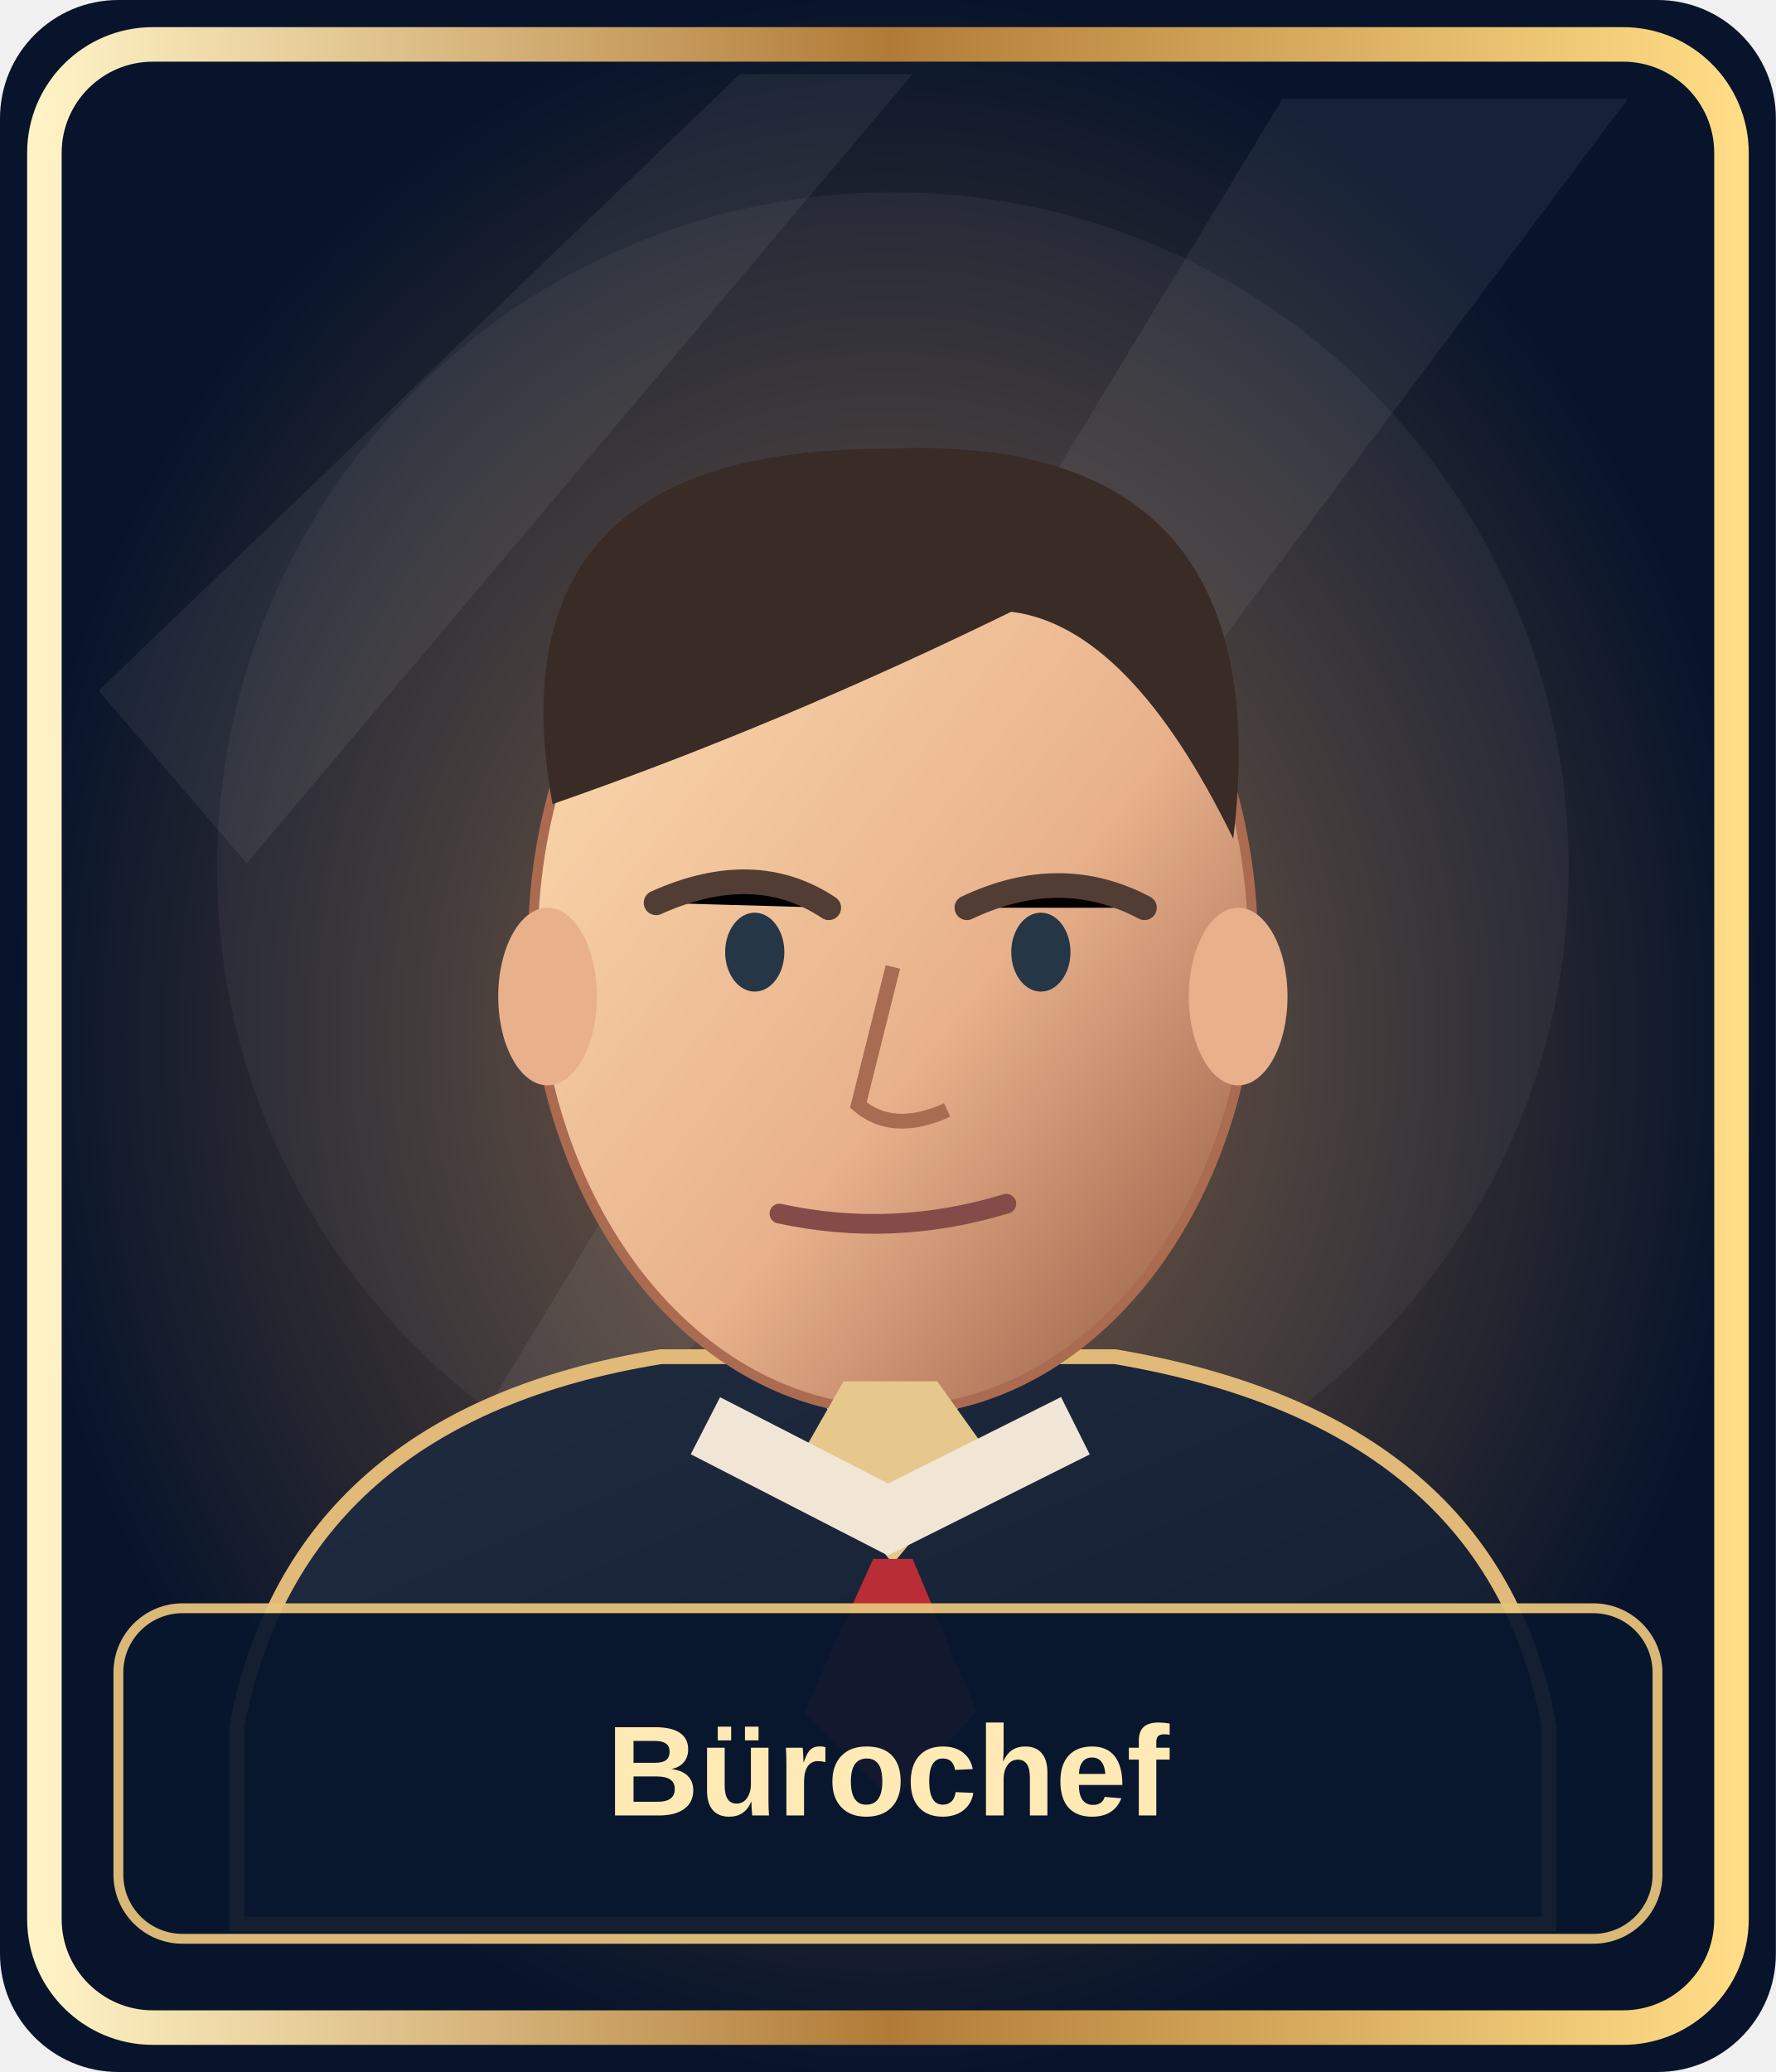
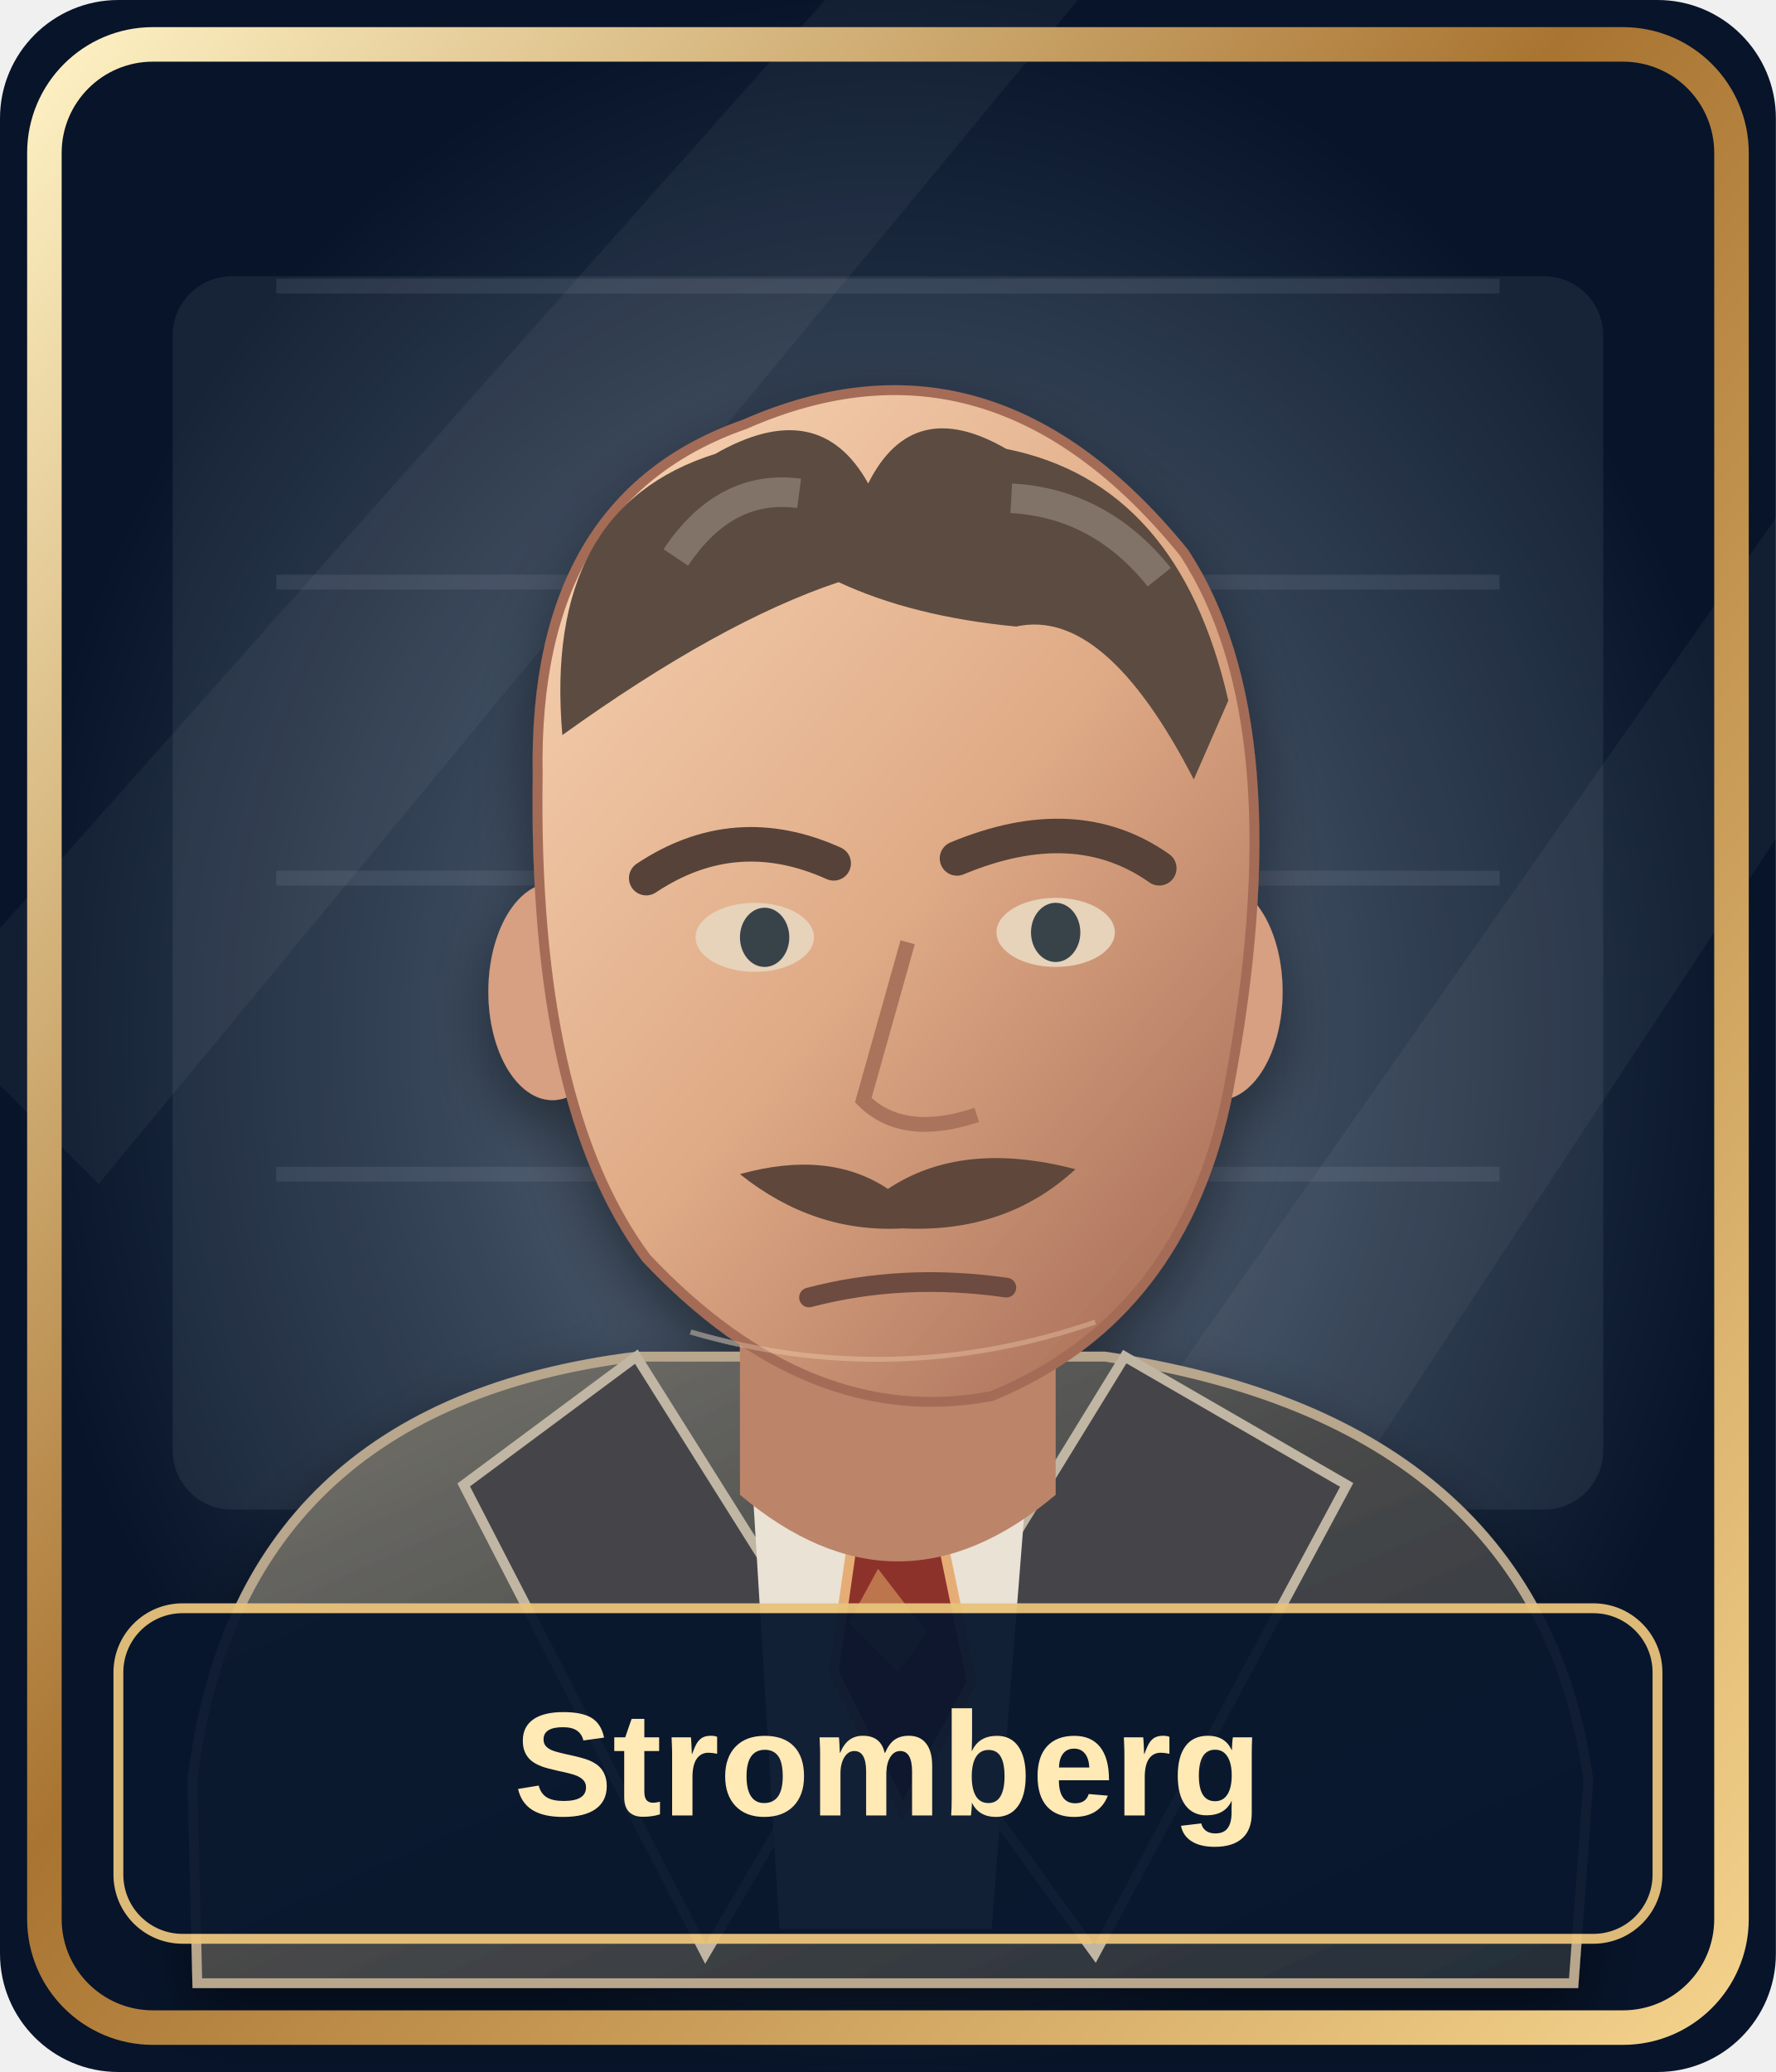
- <svg xmlns="http://www.w3.org/2000/svg" width="360" height="420" viewBox="0 0 360 420" role="img" aria-label="Bürochef Porträt">
+ <svg xmlns="http://www.w3.org/2000/svg" width="360" height="420" viewBox="0 0 360 420" role="img" aria-label="Stromberg, animiertes Bürochef-Porträt">
  <defs>
    <radialGradient id="bg">
-       <stop stop-color="#76563c" />
-       <stop offset="1" stop-color="#07142b" />
+       <stop stop-color="#5c6b80" />
+       <stop offset=".55" stop-color="#27364a" />
+       <stop offset="1" stop-color="#071429" />
    </radialGradient>
-     <linearGradient id="skin" x1="0" y1="0" x2="1" y2="1">
-       <stop stop-color="#ffe0b4" />
-       <stop offset=".58" stop-color="#e8b18b" />
-       <stop offset="1" stop-color="#8d533d" />
+     <linearGradient id="face" x1="0" y1="0" x2=".85" y2="1">
+       <stop stop-color="#f9d6b6" />
+       <stop offset=".55" stop-color="#dfaa86" />
+       <stop offset="1" stop-color="#a86e58" />
    </linearGradient>
-     <linearGradient id="steel">
-       <stop stop-color="#e4f3ff" />
-       <stop offset=".5" stop-color="#6888a0" />
-       <stop offset="1" stop-color="#233c52" />
+     <linearGradient id="coat" x2="1" y2="1">
+       <stop stop-color="#79776f" />
+       <stop offset=".5" stop-color="#474849" />
+       <stop offset="1" stop-color="#242d38" />
    </linearGradient>
-     <linearGradient id="gold">
+     <linearGradient id="gold" x2="1" y2="1">
      <stop stop-color="#fff3c6" />
-       <stop offset=".5" stop-color="#b17b37" />
-       <stop offset="1" stop-color="#ffdc86" />
+       <stop offset=".45" stop-color="#a97431" />
+       <stop offset="1" stop-color="#f4d38d" />
    </linearGradient>
-     <linearGradient id="suit" x2="1" y2="1">
-       <stop stop-color="#202c40" />
-       <stop offset="1" stop-color="#101b30" />
-     </linearGradient>
+     <filter id="shadow">
+       <feDropShadow dx="0" dy="5" stdDeviation="6" flood-opacity=".45" />
+     </filter>
  </defs>
  <rect width="360" height="420" rx="24" fill="url(#bg)" />
-   <path d="M20 140 L150 15 L185 15 L50 175Z M330 20 L260 20 L90 300 L120 300Z" fill="#ffffff" opacity=".06" />
-   <circle cx="181" cy="176" r="137" fill="#fff" opacity=".045" />
-   <path d="M48 350 Q60 287 134 275 L226 275 Q303 288 314 350 L314 390 H48Z" fill="url(#suit)" stroke="#e1b978" stroke-width="3" />
-   <path d="M159 274 L180 302 L204 274" fill="#efe5d6" />
-   <ellipse cx="181" cy="192" rx="73" ry="94" fill="url(#skin)" stroke="#aa6b51" stroke-width="2" />
-   <ellipse cx="111" cy="202" rx="10" ry="18" fill="#e8b18b" />
-   <ellipse cx="251" cy="202" rx="10" ry="18" fill="#e8b18b" />
-   <path d="M112 163 Q99 91 179 91 Q260 87 250 170 Q229 127 205 124 Q158 147 112 163Z" fill="#392b26" />
-   <path d="M133 183 Q153 174 168 184 M196 184 Q215 175 232 184" stroke="#523d35" stroke-width="5" stroke-linecap="round" />
-   <ellipse cx="153" cy="193" rx="6" ry="8" fill="#253646">
-     <animate attributeName="ry" values="8;1;8" keyTimes="0;0.08;1" dur="6.51s" begin="0.37s" repeatCount="indefinite" />
-   </ellipse>
-   <ellipse cx="211" cy="193" rx="6" ry="8" fill="#253646">
-     <animate attributeName="ry" values="8;1;8" keyTimes="0;0.08;1" dur="6.51s" begin="0.37s" repeatCount="indefinite" />
-   </ellipse>
-   <path d="M181 196 L174 224 Q181 230 192 225" fill="none" stroke="#a86c52" stroke-width="3" />
-   <path d="M158 246 Q181 251 204 244" fill="none" stroke="#854b49" stroke-width="4" stroke-linecap="round" />
-   <path d="M163 294 L181 317 L200 294 L190 280 L171 280Z" fill="#e7c88c" />
-   <path d="M177 316 L163 347 L181 365 L198 347 L185 316Z" fill="#b92e36" />
-   <path d="M143 289 L180 308 L218 289" fill="none" stroke="#f1e6d5" stroke-width="13" />
+   <path d="M-15 205 185-20h50L20 240ZM160 390 360 105v65L215 390Z" fill="#fff" opacity=".045" />
+   <rect x="35" y="56" width="290" height="250" rx="12" fill="#aeb9c5" opacity=".1" />
+   <path d="M56 58h248M56 118h248M56 178h248M56 238h248" stroke="#b5c0ce" opacity=".11" stroke-width="3" />
+   <g filter="url(#shadow)">
+     <path d="M39 361Q48 285 129 275L224 275Q312 288 322 361L319 402H40Z" fill="url(#coat)" stroke="#b8a68d" stroke-width="2" />
+     <path d="M129 275 173 345 143 396 94 301ZM228 275 185 345 222 396 273 301Z" fill="#444448" stroke="#c0b6a3" stroke-width="2" />
+     <path d="M151 276 178 316 210 277 201 391H158Z" fill="#e9e2d5" />
+     <path d="M173 311 191 312 197 341 183 367 169 339Z" fill="#8d302c" stroke="#e6ac74" stroke-width="2" />
+     <path d="M178 318 188 331 182 339 172 329Z" fill="#e4ad69" opacity=".55" />
+     <path d="M150 258h64v45q-32 27-64 0Z" fill="#bc8469" />
+     <ellipse cx="112" cy="201" rx="13" ry="22" fill="#d7a082" />
+     <ellipse cx="247" cy="201" rx="13" ry="22" fill="#d7a082" />
+     <path d="M109 157Q108 101 151 86Q201 64 240 112Q263 147 249 221Q240 267 201 283Q164 290 131 255Q108 224 109 157Z" fill="url(#face)" stroke="#a46c56" stroke-width="2" />
+     <path d="M114 149Q110 103 145 92Q166 80 176 98Q185 80 204 91Q239 98 249 142L242 158Q224 123 206 127Q185 125 170 118Q146 126 114 149Z" fill="#5b4b40" />
+     <path d="M137 113Q147 98 162 100M205 101Q223 102 235 117" stroke="#a99b8d" stroke-width="6" opacity=".5" fill="none" />
+     <g>
+       <path d="M131 178Q149 166 169 175" stroke="#564237" stroke-width="7" fill="none" stroke-linecap="round" />
+       <path d="M194 174Q218 164 235 176" stroke="#564237" stroke-width="7" fill="none" stroke-linecap="round" />
+       <ellipse cx="153" cy="190" rx="12" ry="7" fill="#e7d2ba" />
+       <ellipse cx="214" cy="189" rx="12" ry="7" fill="#e7d2ba" />
+       <ellipse cx="155" cy="190" rx="5" ry="6" fill="#39434a">
+         <animate attributeName="ry" values="6;6;1;6;6" keyTimes="0;.72;.75;.78;1" dur="6s" repeatCount="indefinite" />
+       </ellipse>
+       <ellipse cx="214" cy="189" rx="5" ry="6" fill="#39434a">
+         <animate attributeName="ry" values="6;6;1;6;6" keyTimes="0;.72;.75;.78;1" dur="6s" repeatCount="indefinite" />
+       </ellipse>
+     </g>
+     <path d="M184 191 175 223Q183 231 198 226" fill="none" stroke="#aa735c" stroke-width="3" />
+     <path d="M150 238Q168 233 180 241Q195 231 218 237Q204 250 183 249Q165 250 150 238Z" fill="#5e463b" />
+     <path d="M164 263Q183 258 204 261" fill="none" stroke="#6e4b40" stroke-width="4" stroke-linecap="round" />
+     <path d="M140 270Q181 282 222 268" stroke="#ffe4c6" opacity=".3" fill="none" />
+   </g>
+   <g>
+     <animateTransform attributeName="transform" type="rotate" values="0 180 205;1 180 205;0 180 205;-1 180 205;0 180 205" dur="9s" repeatCount="indefinite" />
+   </g>
  <rect x="9" y="9" width="342" height="402" rx="22" fill="none" stroke="url(#gold)" stroke-width="7" />
-   <rect x="24" y="326" width="312" height="67" rx="13" fill="#07162d" opacity=".94" stroke="#e8c27b" stroke-width="2" />
-   <text x="180" y="368" fill="#ffe9b5" font-size="26" font-weight="bold" font-family="Arial,sans-serif" text-anchor="middle">Bürochef</text>
+   <rect x="24" y="326" width="312" height="67" rx="13" fill="#07162d" opacity=".95" stroke="#e8c27b" stroke-width="2" />
+   <text x="180" y="368" fill="#ffe9b5" font-size="30" font-weight="bold" font-family="Arial,sans-serif" text-anchor="middle">Stromberg</text>
</svg>
